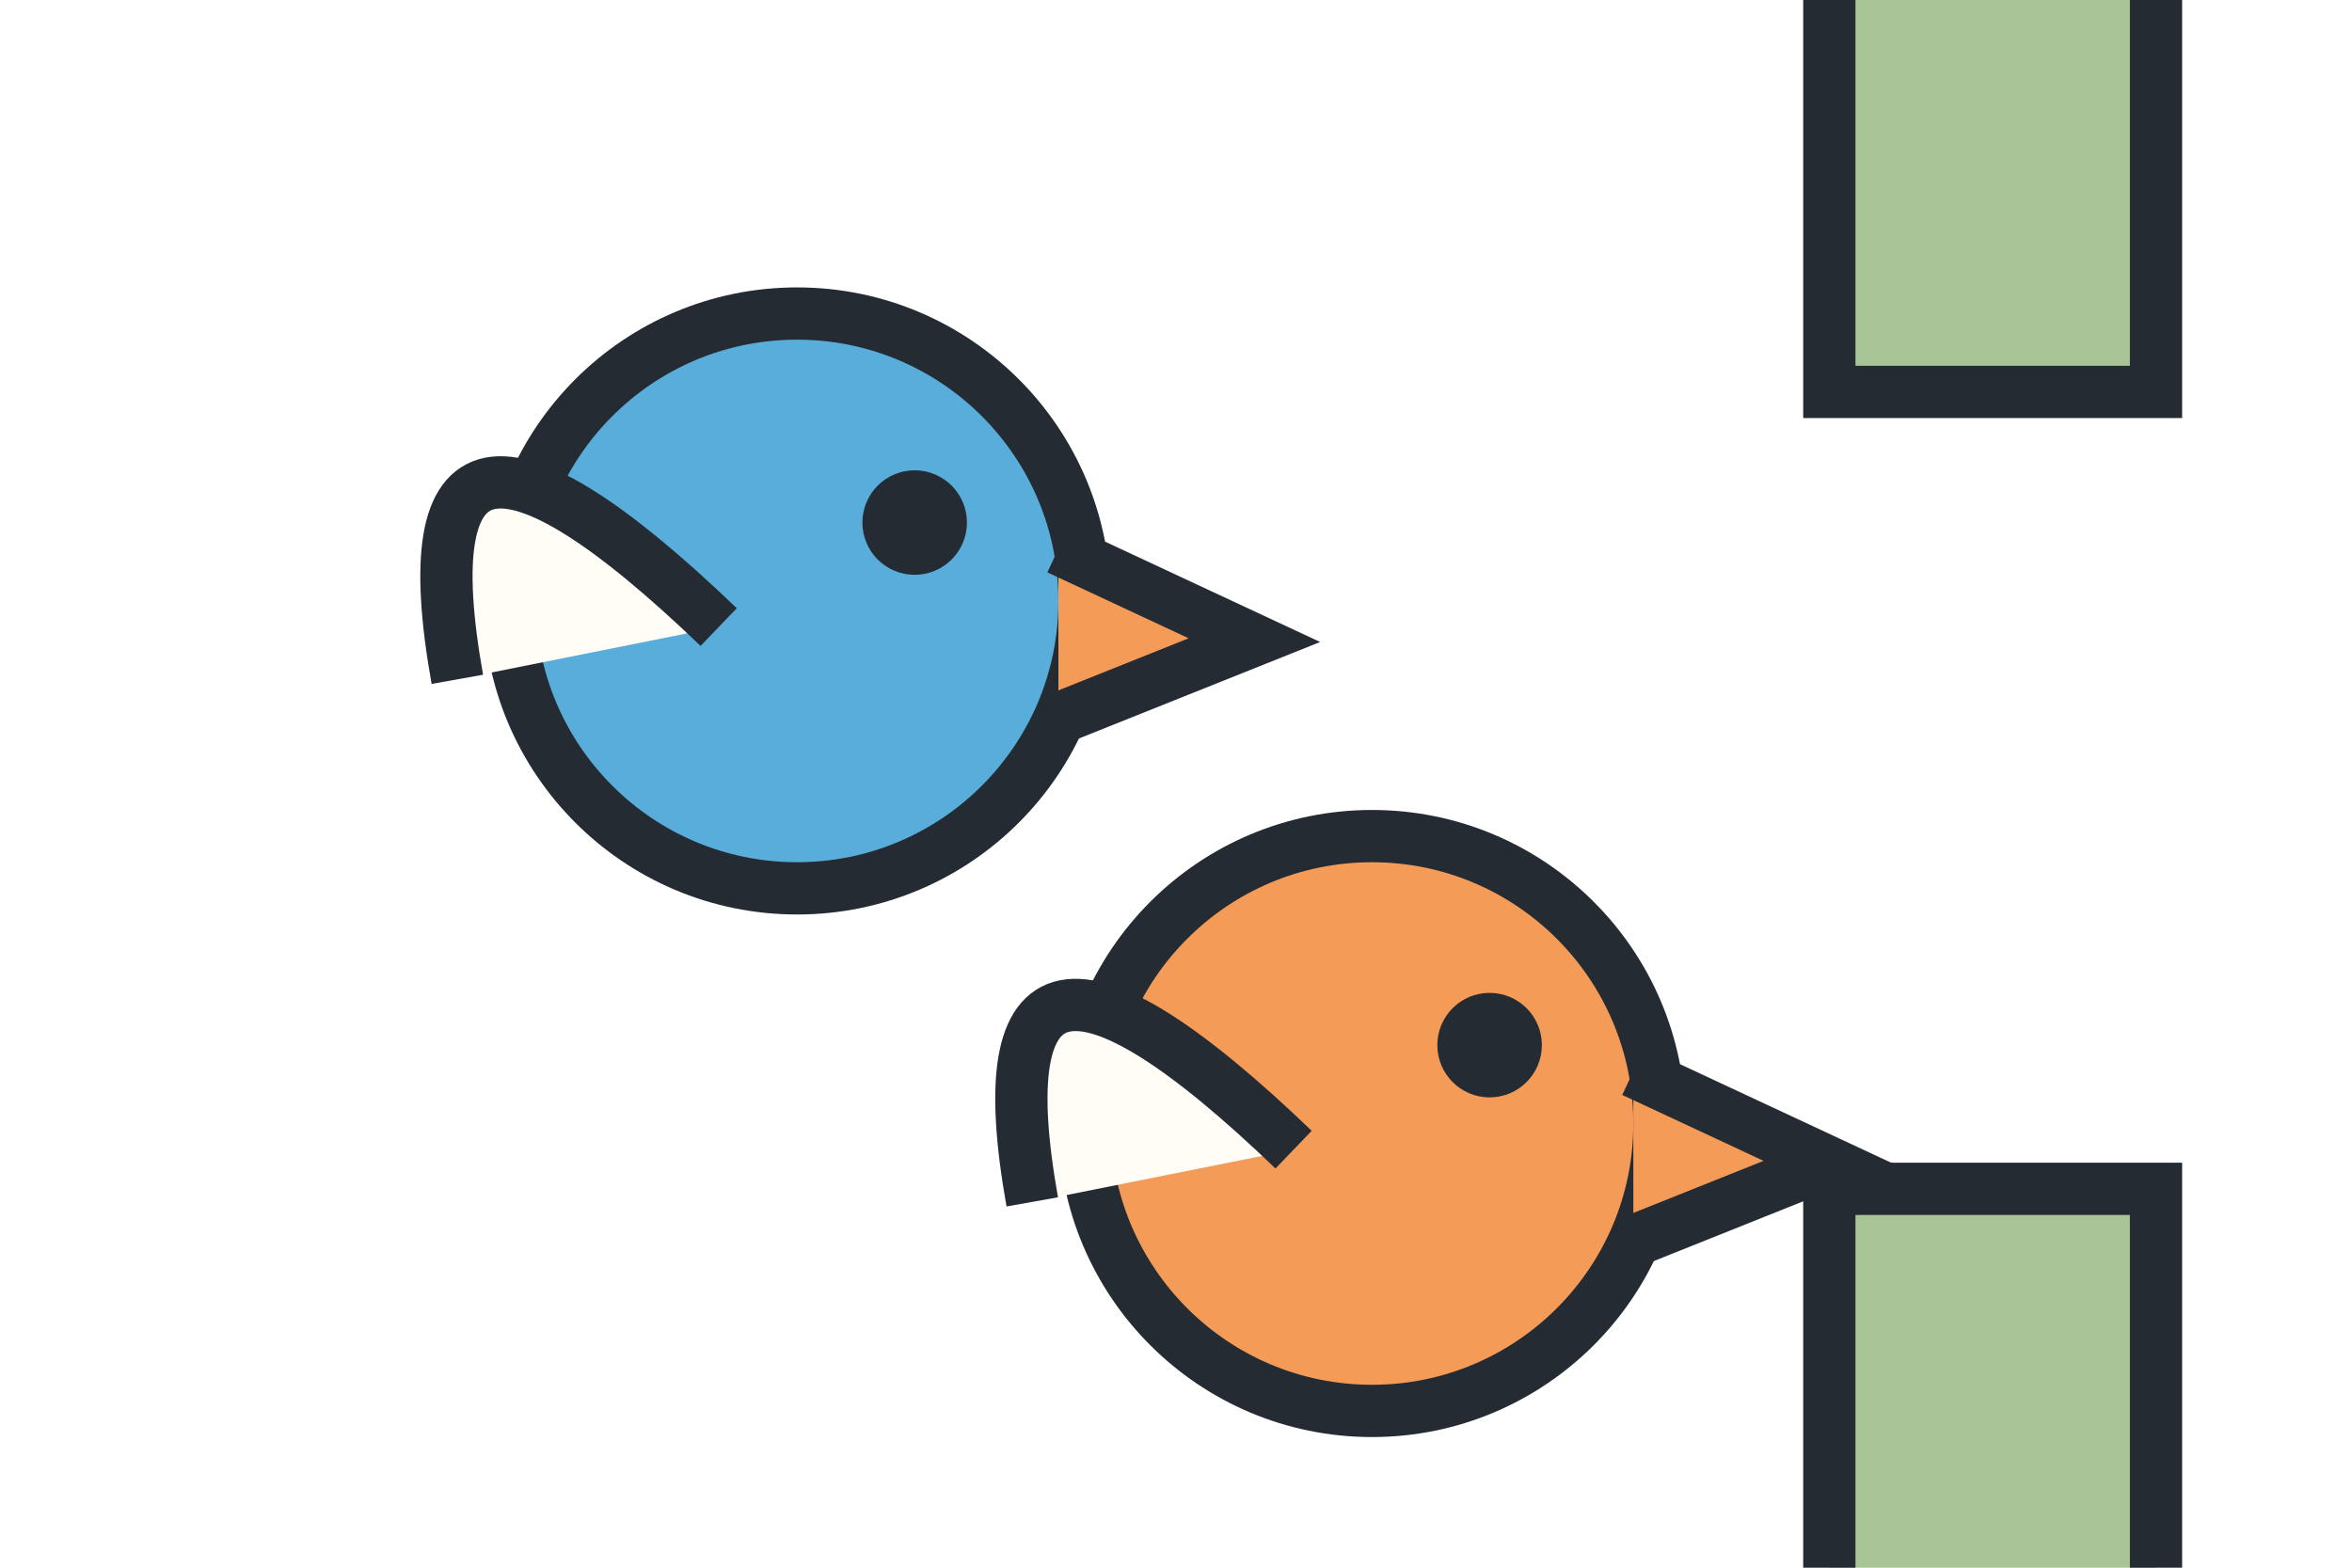
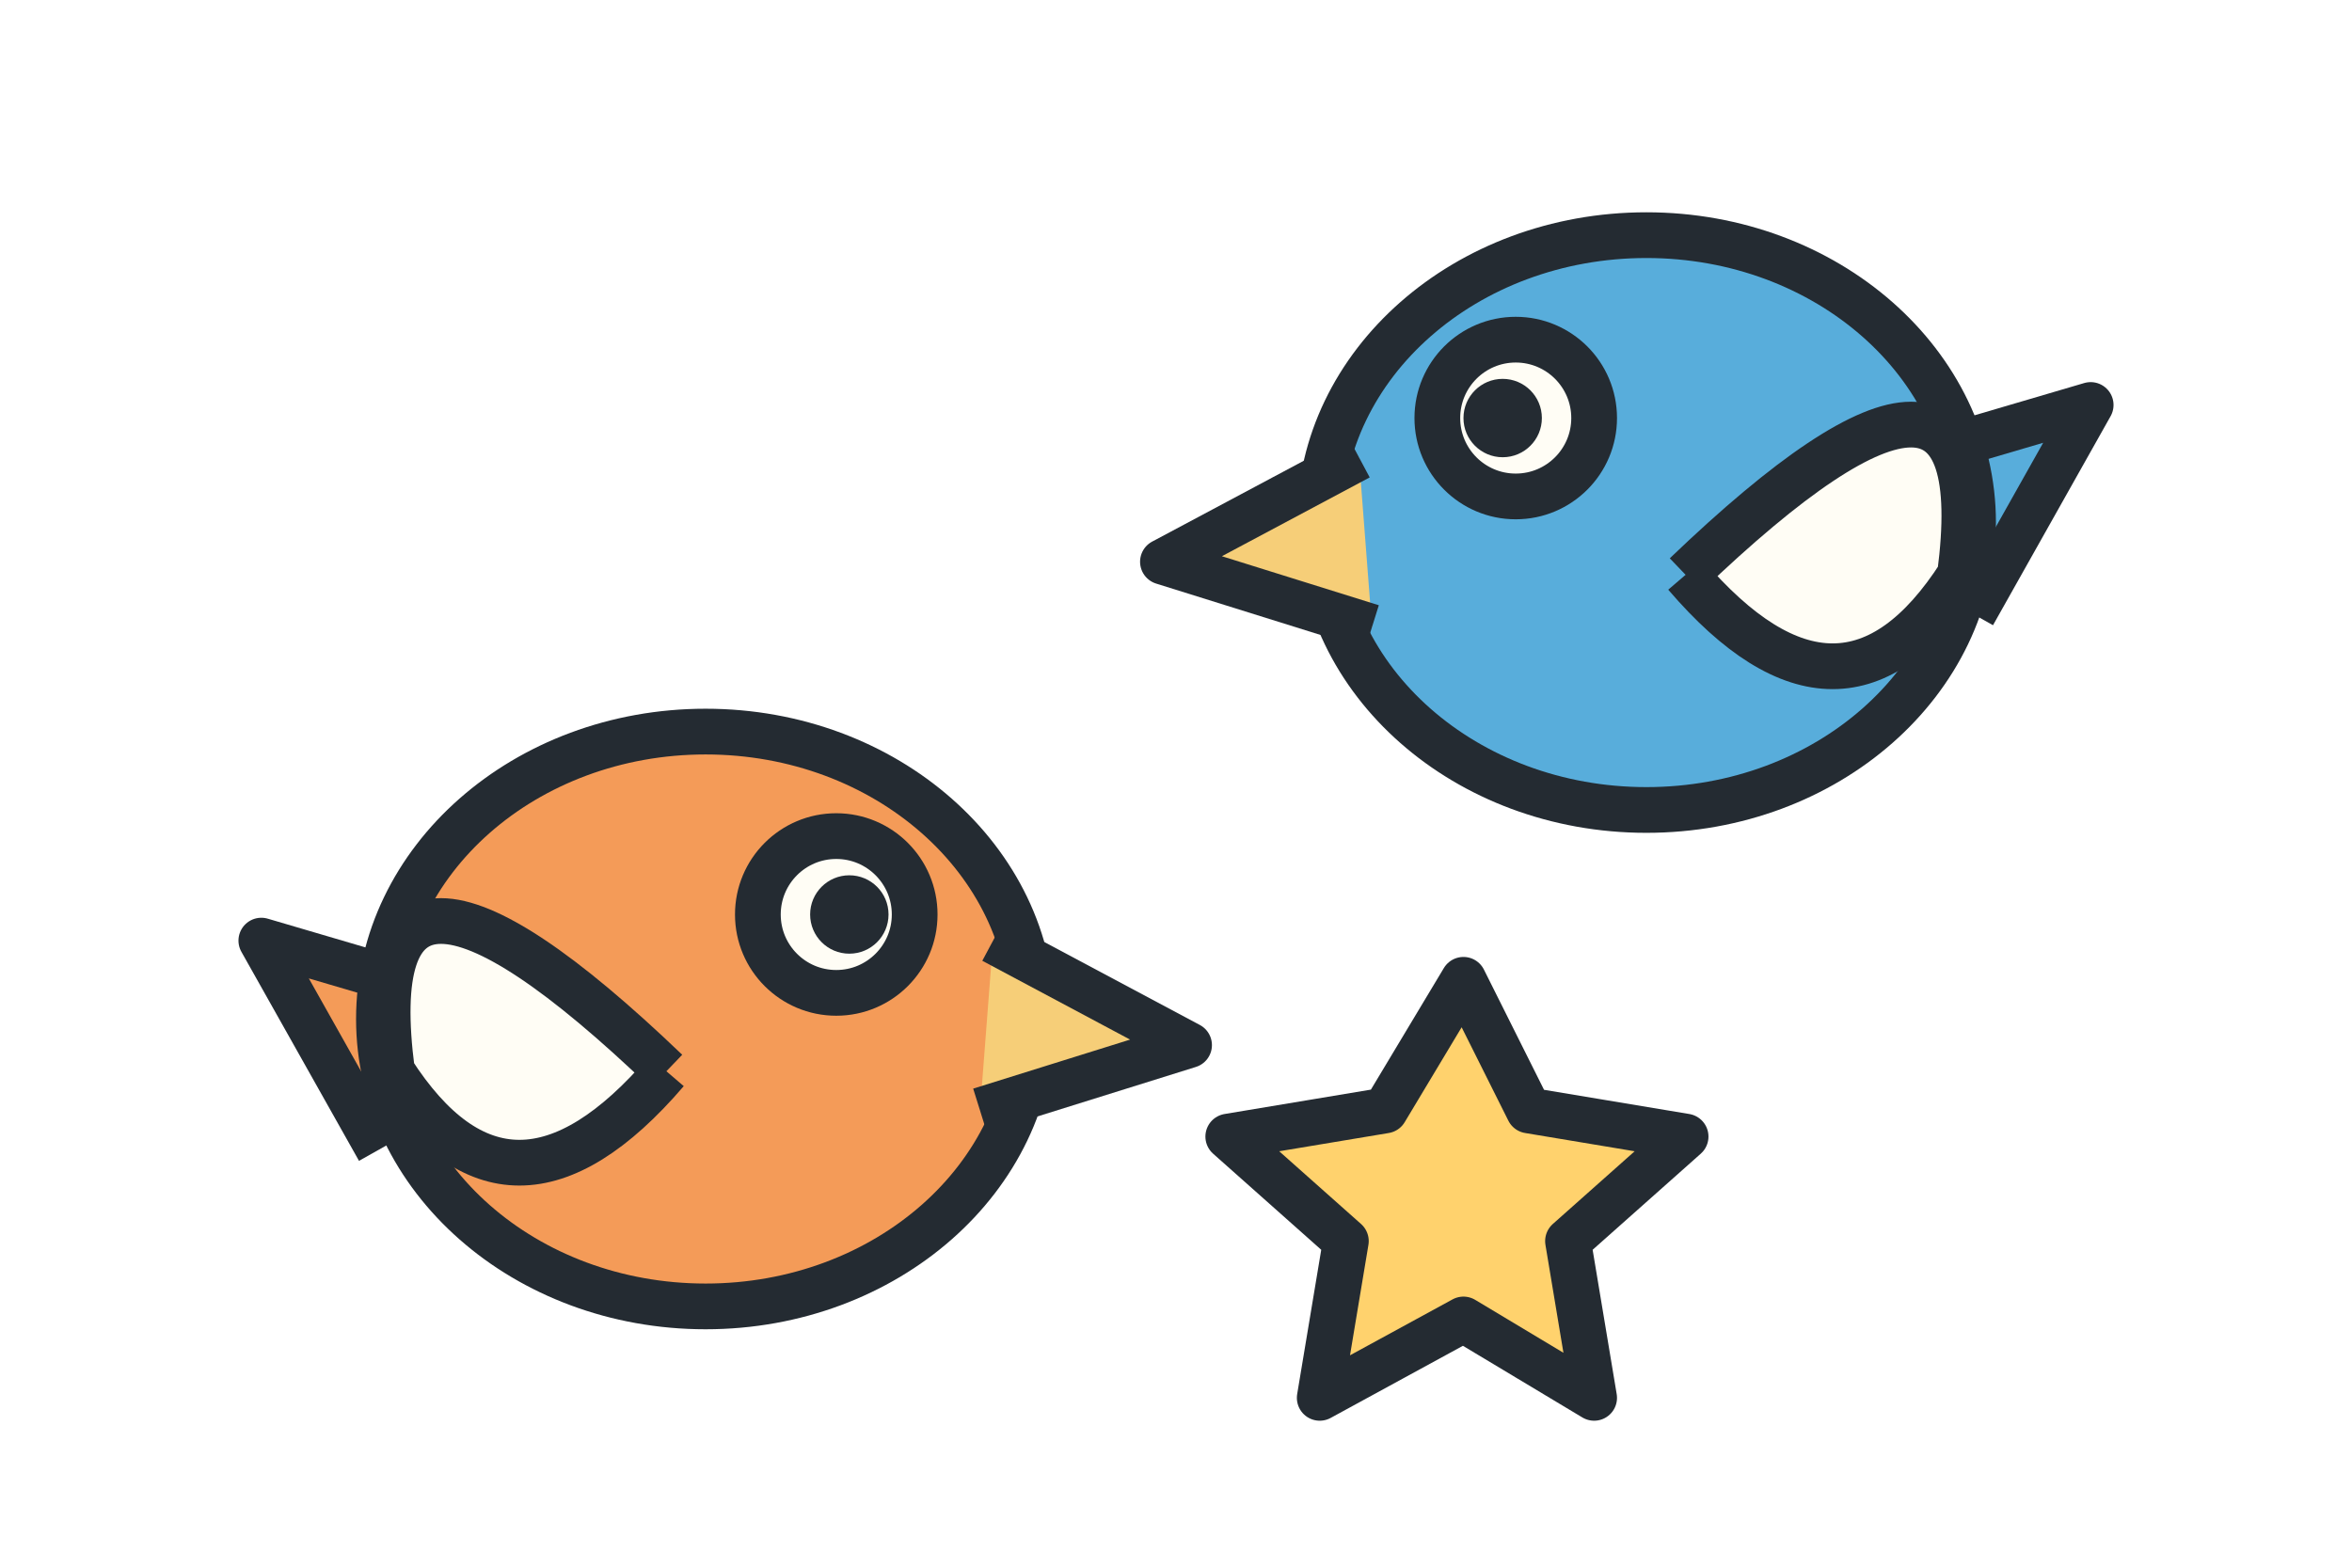
<svg xmlns="http://www.w3.org/2000/svg" viewBox="0 0 180 120">
-   <g stroke="#242b32" stroke-width="4">
-     <path d="M140 0v30h25V0m-25 120V91h25v29" fill="#a9c598" />
-     <circle cx="61" cy="46" r="22" fill="#58addb" />
-     <circle cx="105" cy="86" r="22" fill="#f49b58" />
-     <path d="m81 42 15 7-15 6m44 27 15 7-15 6" fill="#f49b58" />
-     <path d="M55 48q-25-24-20 4m64 36q-25-24-20 4" fill="#fffdf5" />
-     <circle cx="70" cy="40" r="2" />
-     <circle cx="114" cy="80" r="2" />
+   <g stroke="#242b32" stroke-width="3.5" stroke-linejoin="round">
+     <path d="m37 77-17-5 9 16" fill="#f49b58" />
+     <ellipse cx="54" cy="78" rx="25" ry="22" fill="#f49b58" />
+     <path d="m76 72 15 8-16 5" fill="#f6ce78" />
+     <path d="M51 82q-24-23-21 0 9 14 21 0" fill="#fffdf5" />
+     <circle cx="64" cy="70" r="6" fill="#fffdf5" />
+     <path d="m143 36 17-5-9 16" fill="#58addb" />
+     <ellipse cx="126" cy="40" rx="25" ry="22" fill="#58addb" />
+     <path d="m104 35-15 8 16 5" fill="#f6ce78" />
+     <path d="M129 44q24-23 21 0-9 14-21 0" fill="#fffdf5" />
+     <circle cx="116" cy="32" r="6" fill="#fffdf5" />
+     <path d="m112 75 5 10 12 2-9 8 2 12-10-6-11 6 2-12-9-8 12-2z" fill="#ffd26d" />
+   </g>
+   <g fill="#242b32">
+     <circle cx="65" cy="70" r="3" />
+     <circle cx="115" cy="32" r="3" />
  </g>
</svg>
